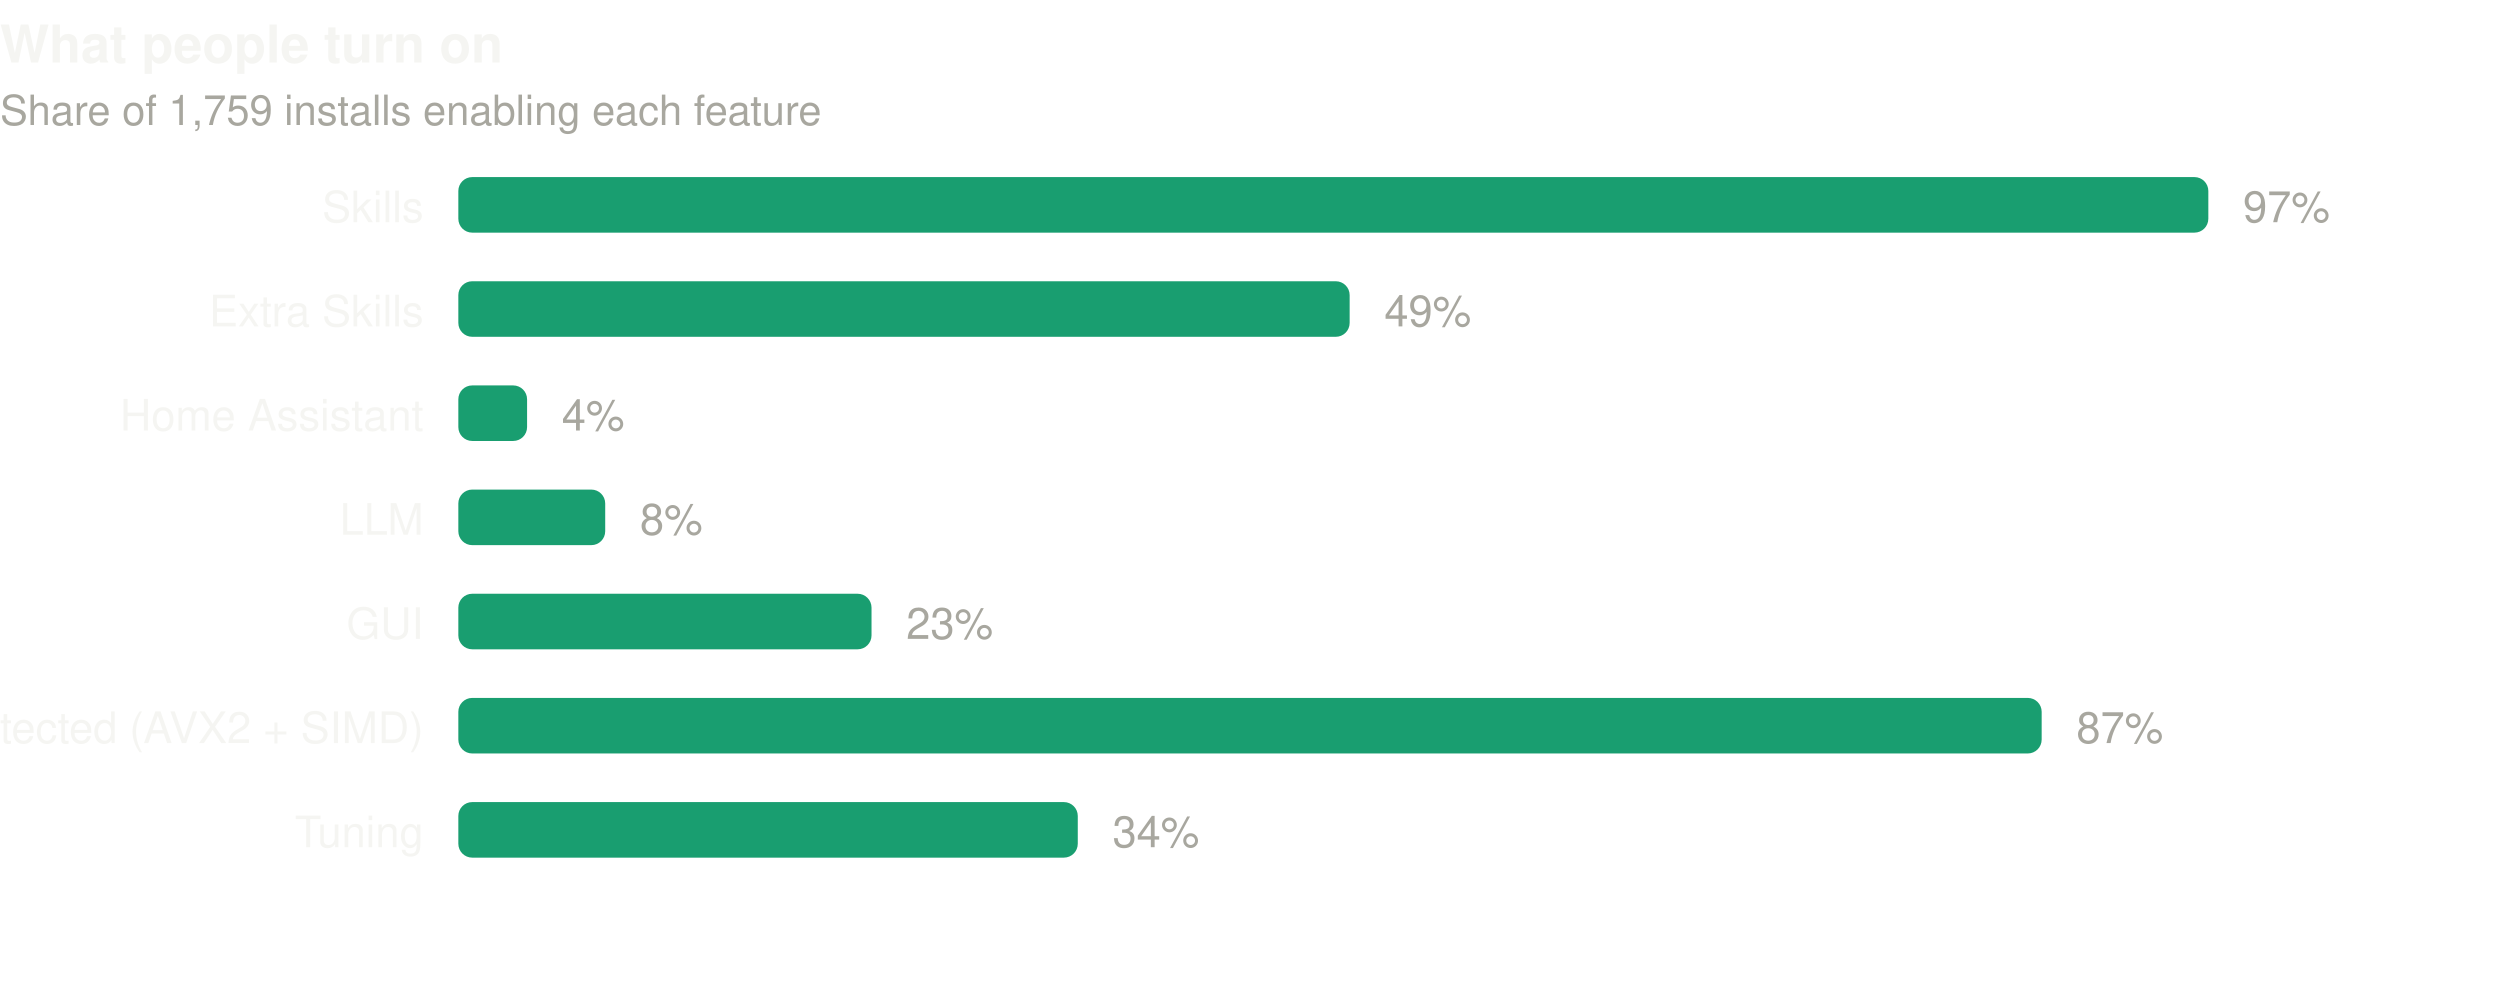
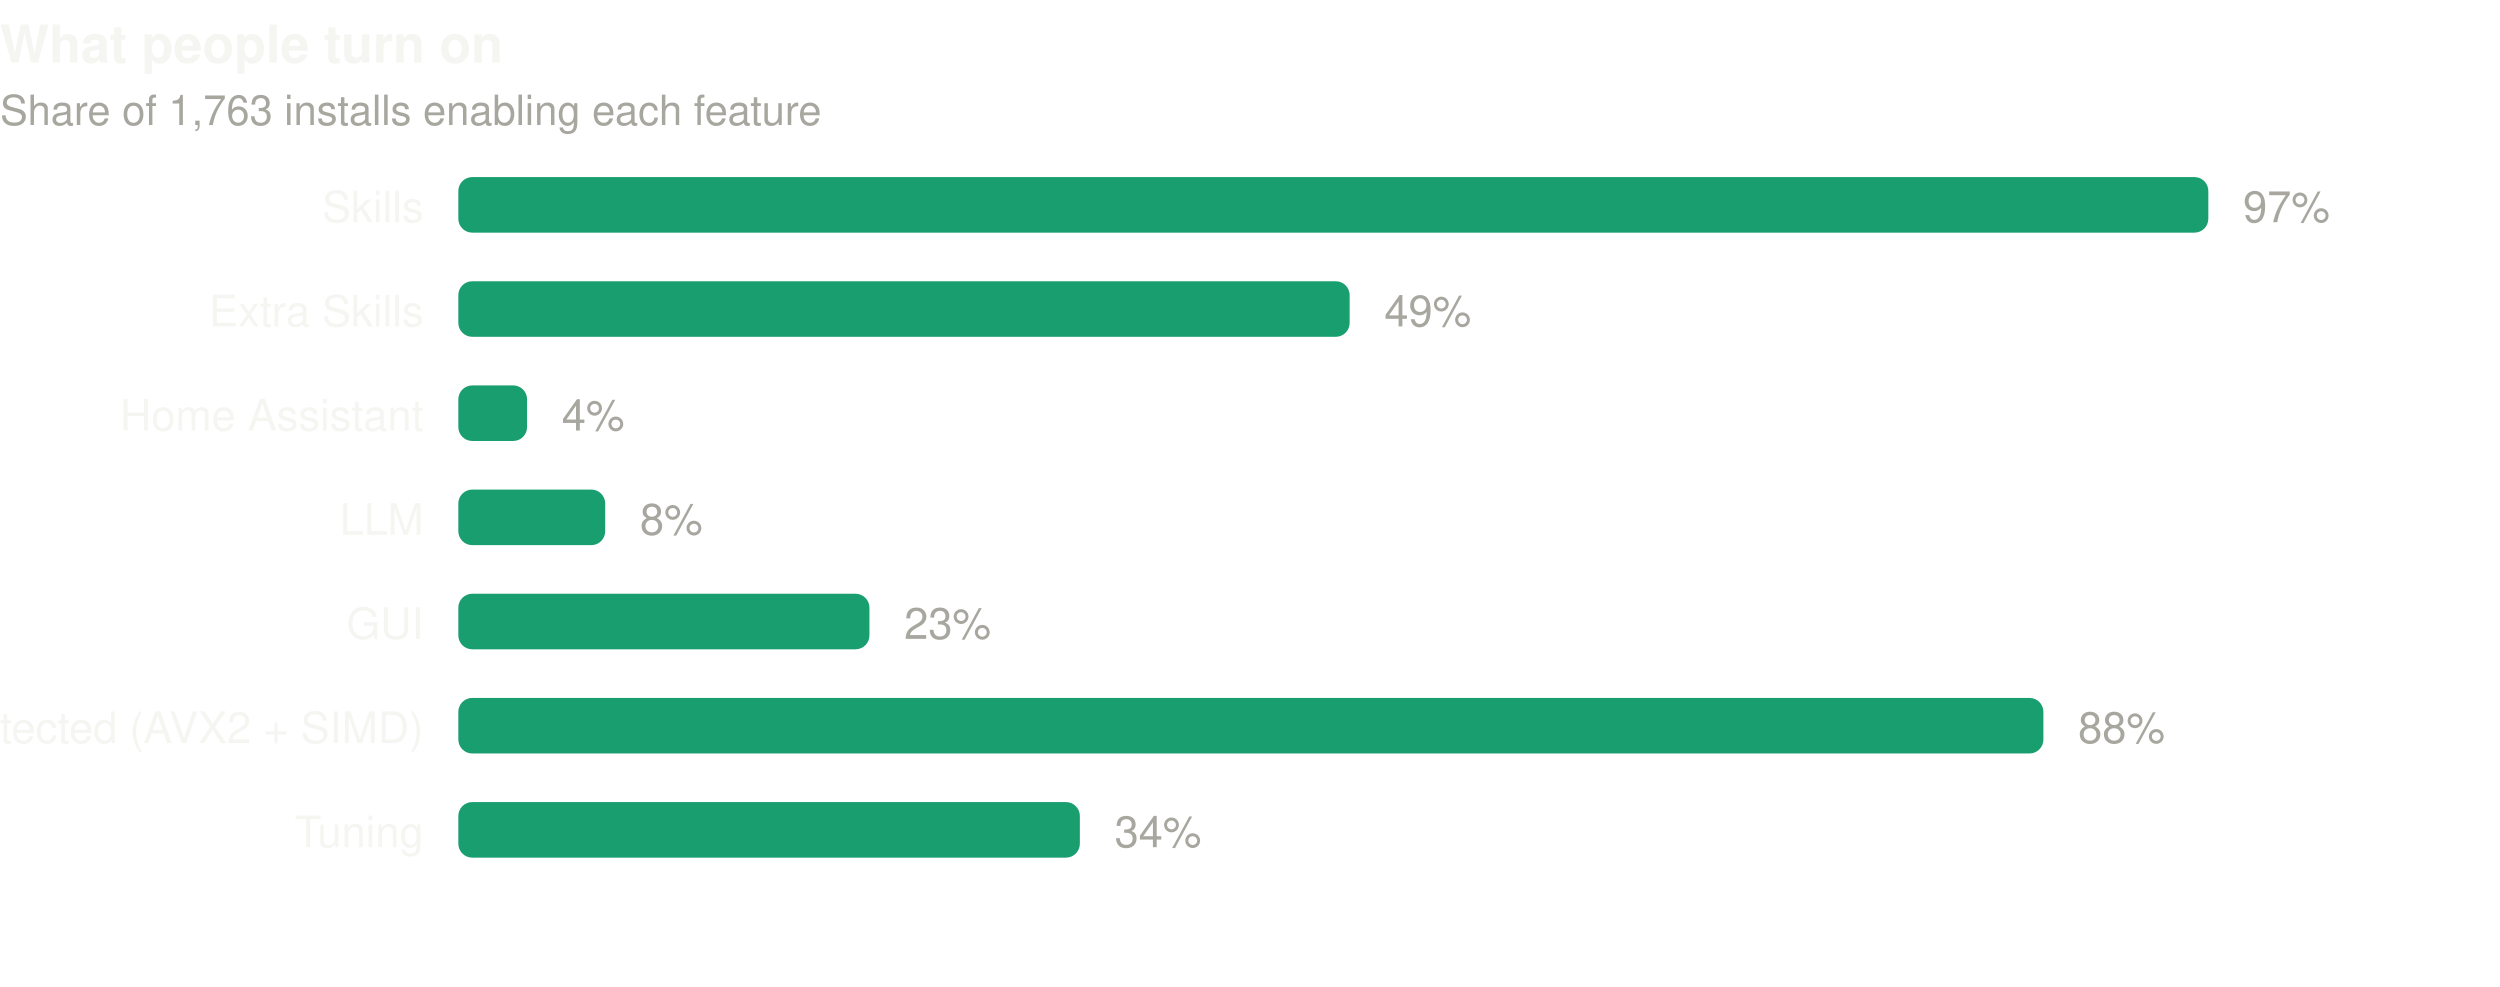
- <svg xmlns="http://www.w3.org/2000/svg" width="720" height="284" viewBox="0 0 720 284" role="img" aria-label="What people turn on. Share of 1,759 installs enabling each feature">
+ <svg xmlns="http://www.w3.org/2000/svg" width="720" height="284" viewBox="0 0 720 284" role="img" aria-label="What people turn on. Share of 1,763 installs enabling each feature">
  <text x="0" y="18" font-family="ui-sans-serif,-apple-system,BlinkMacSystemFont,'Segoe UI',Helvetica,Arial,sans-serif" font-size="15" font-weight="600" fill="#f5f5f2">What people turn on</text>
-   <text x="0" y="36" font-family="ui-sans-serif,-apple-system,BlinkMacSystemFont,'Segoe UI',Helvetica,Arial,sans-serif" font-size="12" fill="#a8a79f">Share of 1,759 installs enabling each feature</text>
+   <text x="0" y="36" font-family="ui-sans-serif,-apple-system,BlinkMacSystemFont,'Segoe UI',Helvetica,Arial,sans-serif" font-size="12" fill="#a8a79f">Share of 1,763 installs enabling each feature</text>
  <text x="122" y="64.0" text-anchor="end" font-family="ui-sans-serif,-apple-system,BlinkMacSystemFont,'Segoe UI',Helvetica,Arial,sans-serif" font-size="12.5" fill="#f5f5f2">Skills</text>
  <rect x="132" y="51.0" width="504.0" height="16" rx="4" fill="#199e70" />
  <text x="646.0" y="64.0" font-family="ui-sans-serif,-apple-system,BlinkMacSystemFont,'Segoe UI',Helvetica,Arial,sans-serif" font-size="12.5" fill="#a8a79f">97%</text>
  <text x="122" y="94.0" text-anchor="end" font-family="ui-sans-serif,-apple-system,BlinkMacSystemFont,'Segoe UI',Helvetica,Arial,sans-serif" font-size="12.5" fill="#f5f5f2">Extra Skills</text>
  <rect x="132" y="81.0" width="256.7" height="16" rx="4" fill="#199e70" />
  <text x="398.7" y="94.0" font-family="ui-sans-serif,-apple-system,BlinkMacSystemFont,'Segoe UI',Helvetica,Arial,sans-serif" font-size="12.5" fill="#a8a79f">49%</text>
  <text x="122" y="124.0" text-anchor="end" font-family="ui-sans-serif,-apple-system,BlinkMacSystemFont,'Segoe UI',Helvetica,Arial,sans-serif" font-size="12.5" fill="#f5f5f2">Home Assistant</text>
  <rect x="132" y="111.0" width="19.8" height="16" rx="4" fill="#199e70" />
  <text x="161.8" y="124.0" font-family="ui-sans-serif,-apple-system,BlinkMacSystemFont,'Segoe UI',Helvetica,Arial,sans-serif" font-size="12.5" fill="#a8a79f">4%</text>
  <text x="122" y="154.0" text-anchor="end" font-family="ui-sans-serif,-apple-system,BlinkMacSystemFont,'Segoe UI',Helvetica,Arial,sans-serif" font-size="12.5" fill="#f5f5f2">LLM</text>
  <rect x="132" y="141.0" width="42.3" height="16" rx="4" fill="#199e70" />
  <text x="184.3" y="154.0" font-family="ui-sans-serif,-apple-system,BlinkMacSystemFont,'Segoe UI',Helvetica,Arial,sans-serif" font-size="12.5" fill="#a8a79f">8%</text>
  <text x="122" y="184.0" text-anchor="end" font-family="ui-sans-serif,-apple-system,BlinkMacSystemFont,'Segoe UI',Helvetica,Arial,sans-serif" font-size="12.5" fill="#f5f5f2">GUI</text>
-   <rect x="132" y="171.0" width="119.0" height="16" rx="4" fill="#199e70" />
-   <text x="261.0" y="184.0" font-family="ui-sans-serif,-apple-system,BlinkMacSystemFont,'Segoe UI',Helvetica,Arial,sans-serif" font-size="12.5" fill="#a8a79f">23%</text>
+   <rect x="132" y="171.0" width="118.4" height="16" rx="4" fill="#199e70" />
+   <text x="260.4" y="184.0" font-family="ui-sans-serif,-apple-system,BlinkMacSystemFont,'Segoe UI',Helvetica,Arial,sans-serif" font-size="12.5" fill="#a8a79f">23%</text>
  <text x="122" y="214.0" text-anchor="end" font-family="ui-sans-serif,-apple-system,BlinkMacSystemFont,'Segoe UI',Helvetica,Arial,sans-serif" font-size="12.5" fill="#f5f5f2">CPU capability detected (AVX2 + SIMD)</text>
-   <rect x="132" y="201.0" width="456.0" height="16" rx="4" fill="#199e70" />
-   <text x="598.0" y="214.0" font-family="ui-sans-serif,-apple-system,BlinkMacSystemFont,'Segoe UI',Helvetica,Arial,sans-serif" font-size="12.5" fill="#a8a79f">87%</text>
+   <rect x="132" y="201.0" width="456.5" height="16" rx="4" fill="#199e70" />
+   <text x="598.5" y="214.0" font-family="ui-sans-serif,-apple-system,BlinkMacSystemFont,'Segoe UI',Helvetica,Arial,sans-serif" font-size="12.5" fill="#a8a79f">88%</text>
  <text x="122" y="244.0" text-anchor="end" font-family="ui-sans-serif,-apple-system,BlinkMacSystemFont,'Segoe UI',Helvetica,Arial,sans-serif" font-size="12.5" fill="#f5f5f2">Tuning</text>
-   <rect x="132" y="231.0" width="178.4" height="16" rx="4" fill="#199e70" />
-   <text x="320.4" y="244.0" font-family="ui-sans-serif,-apple-system,BlinkMacSystemFont,'Segoe UI',Helvetica,Arial,sans-serif" font-size="12.5" fill="#a8a79f">34%</text>
+   <rect x="132" y="231.0" width="179.0" height="16" rx="4" fill="#199e70" />
+   <text x="321.0" y="244.0" font-family="ui-sans-serif,-apple-system,BlinkMacSystemFont,'Segoe UI',Helvetica,Arial,sans-serif" font-size="12.5" fill="#a8a79f">34%</text>
</svg>
